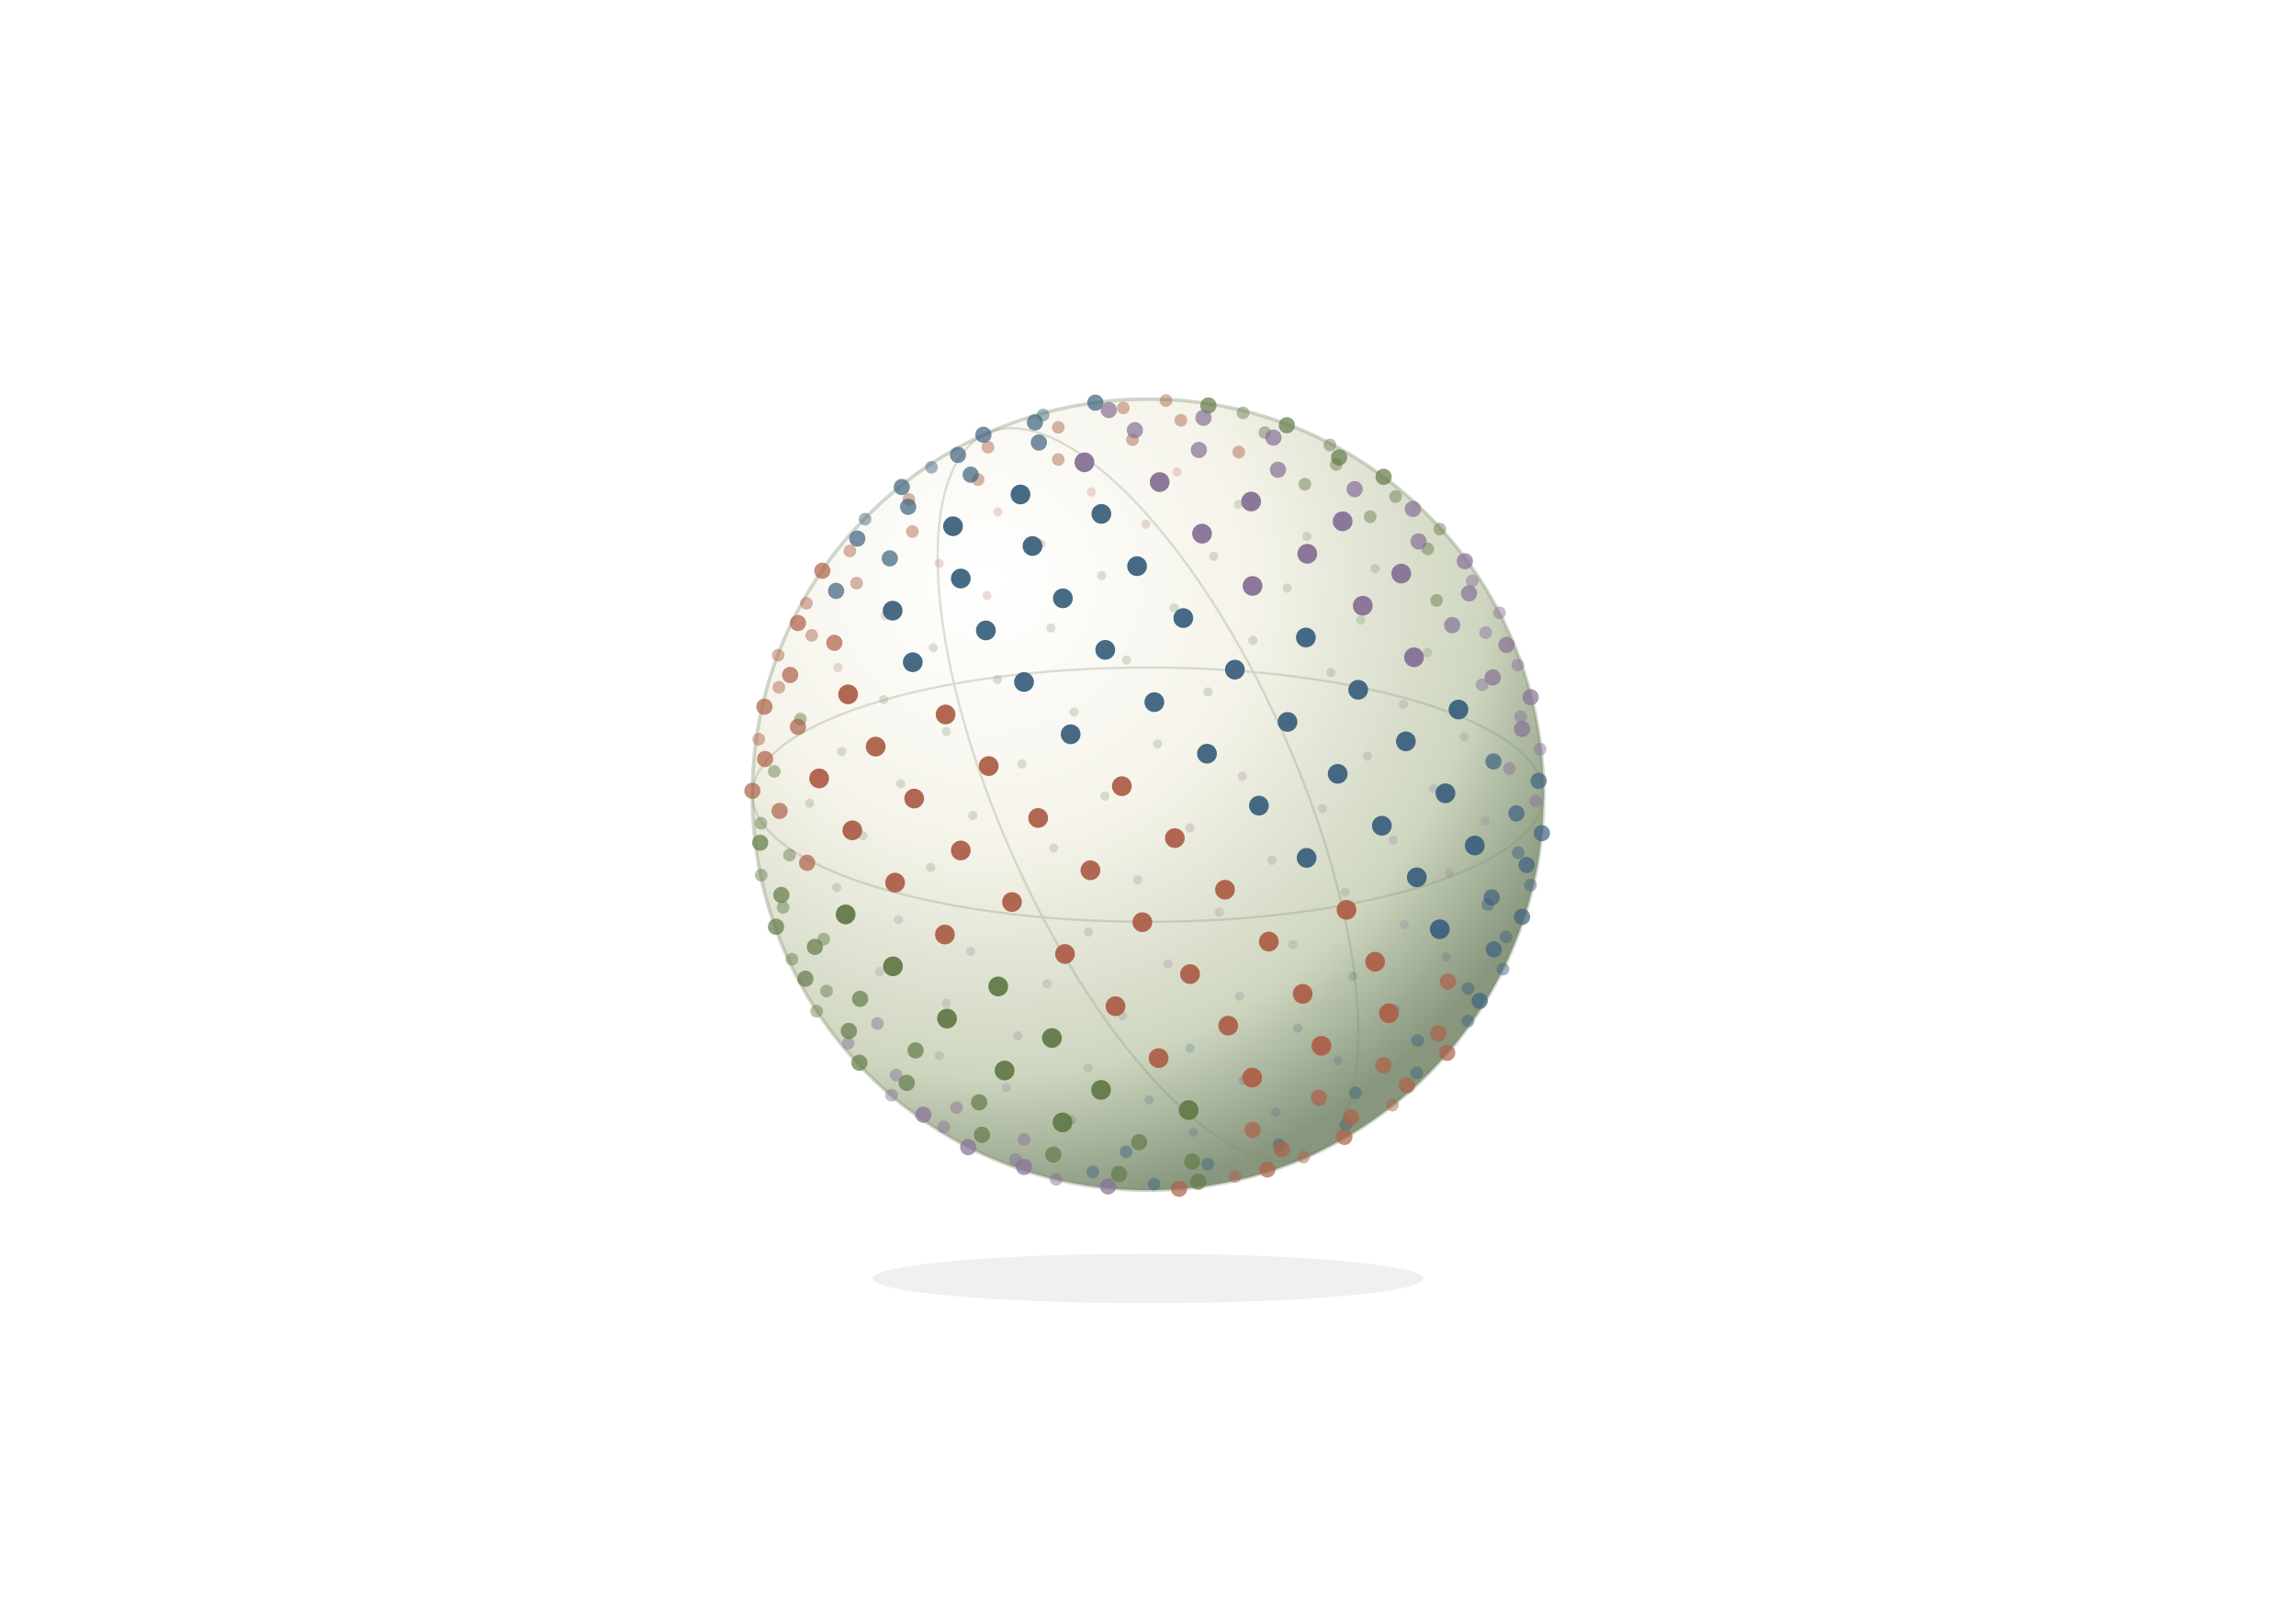
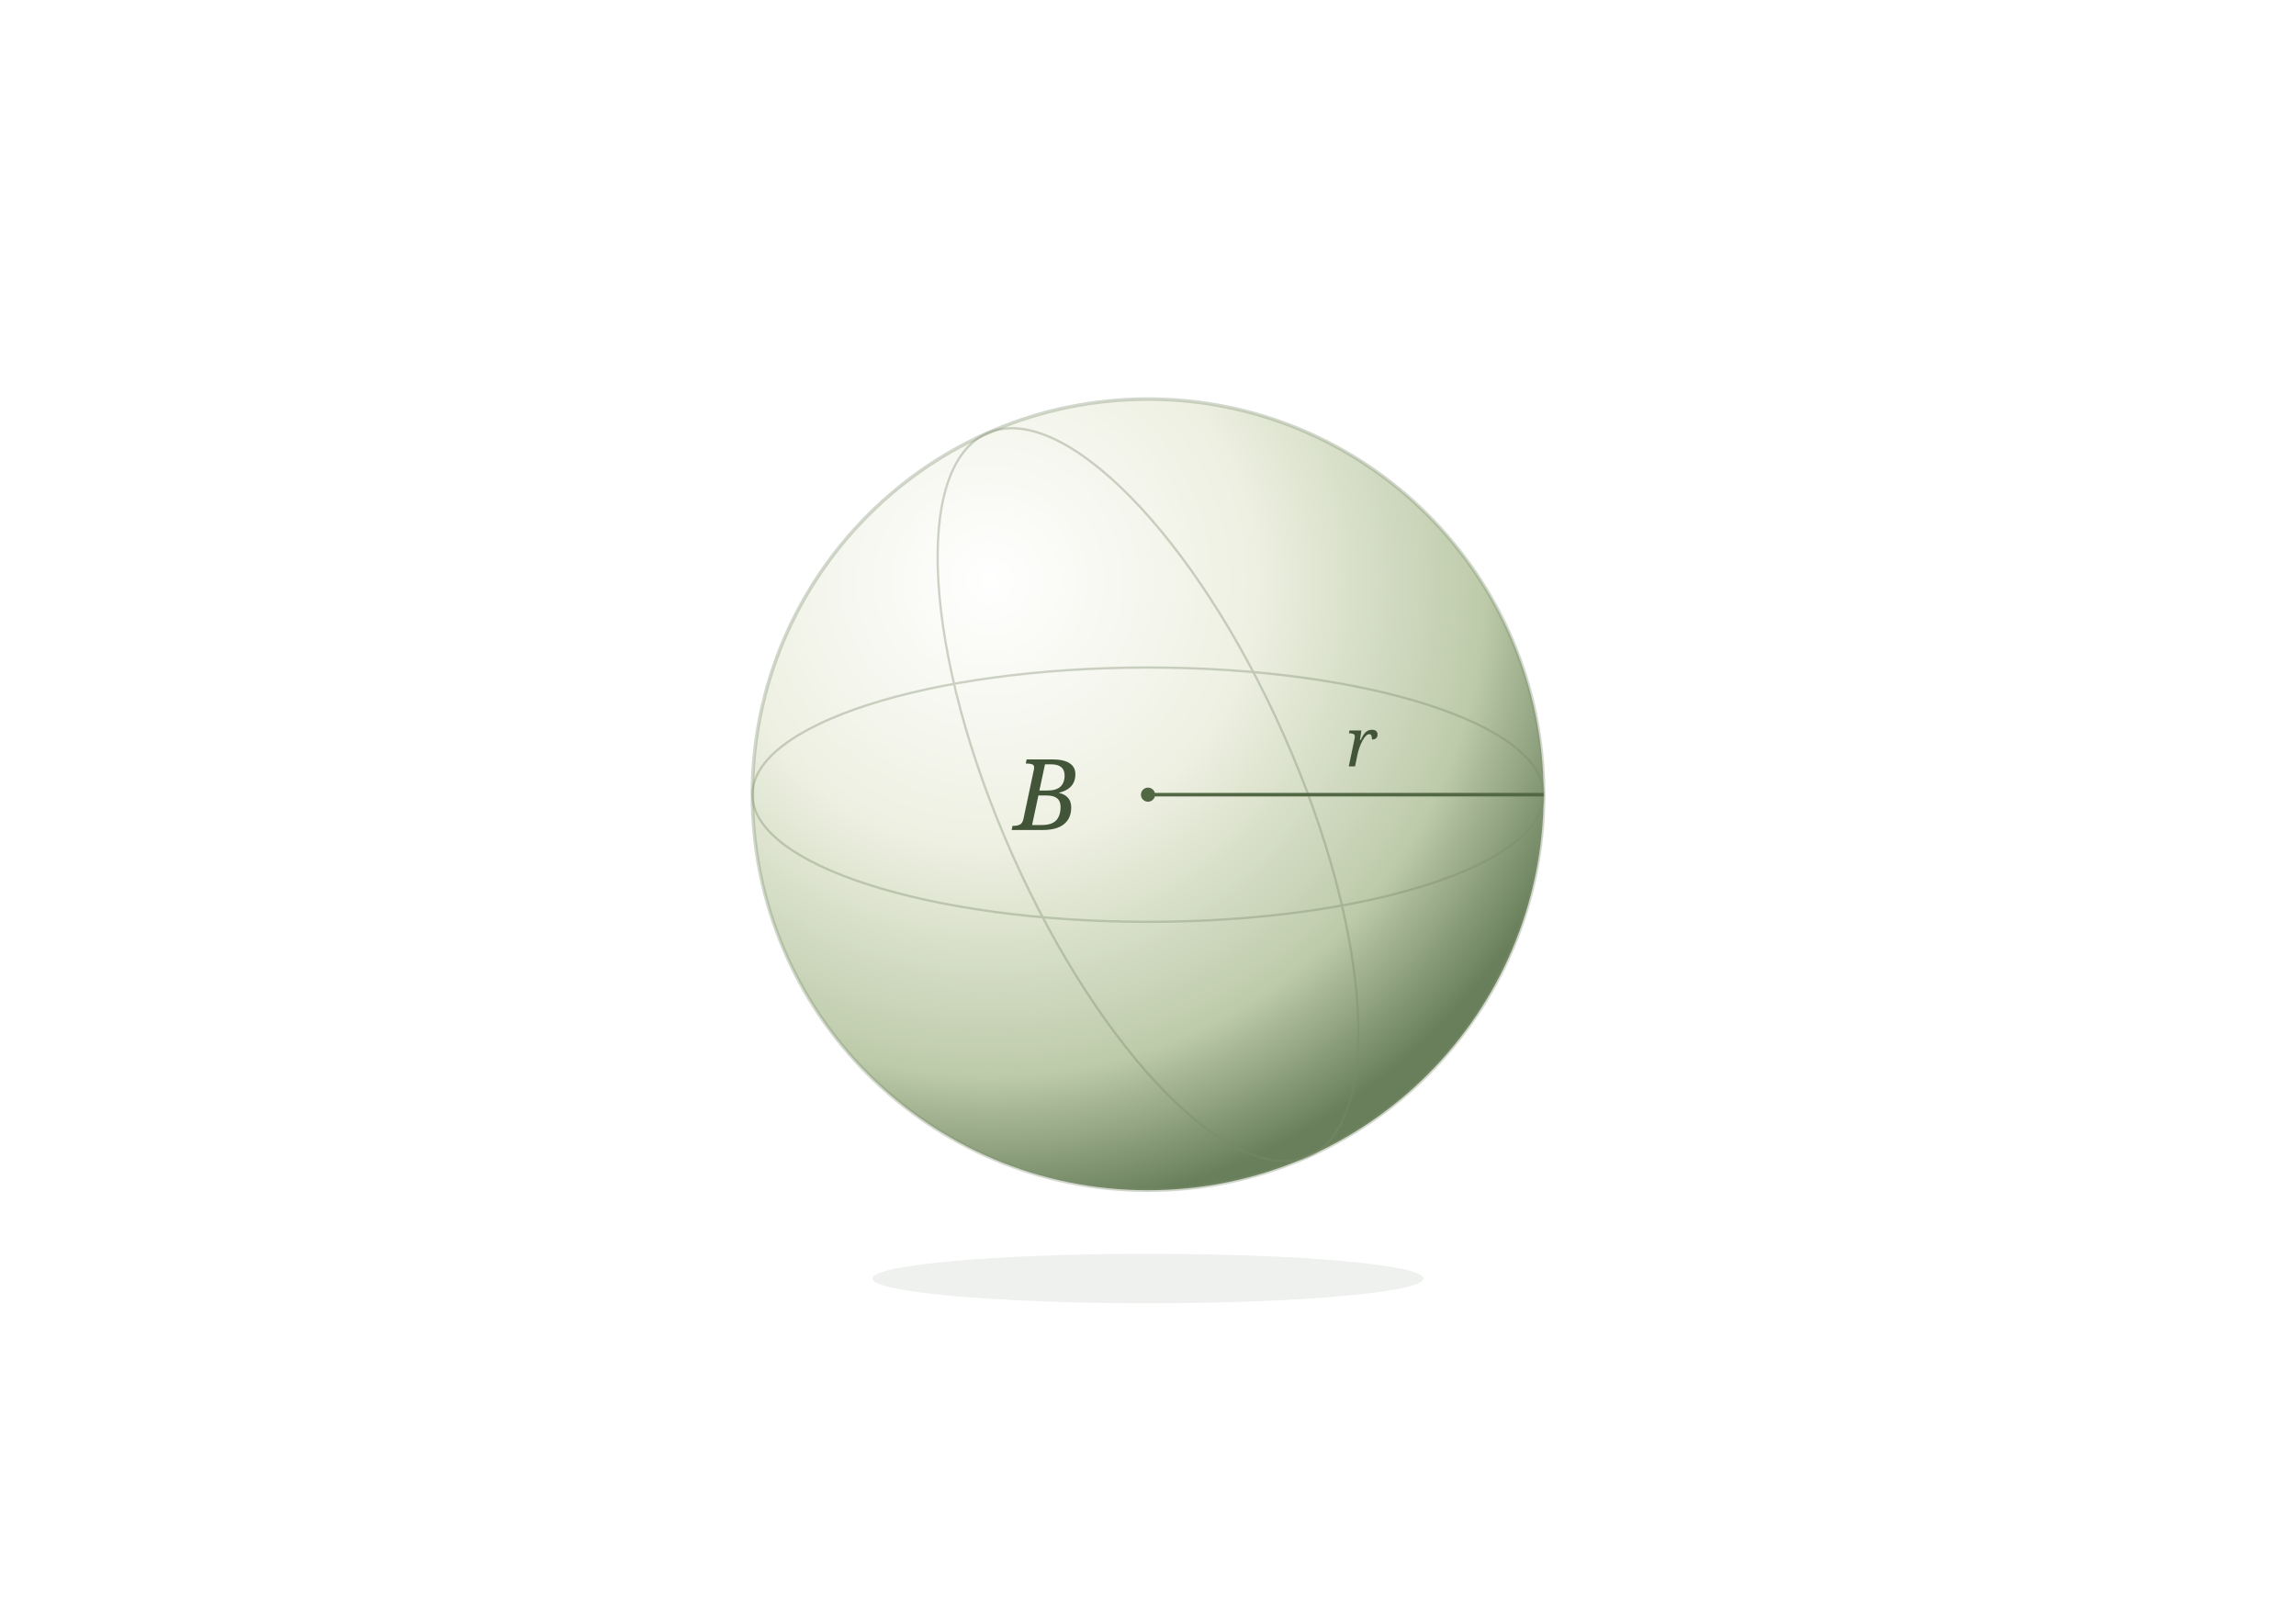
<svg xmlns="http://www.w3.org/2000/svg" width="650" height="455" viewBox="100 65 650 455">
  <defs>
    <radialGradient id="ball" cx="30%" cy="23%" r="80%">
      <stop stop-color="#ffffff" />
-       <stop offset=".42" stop-color="#f3f1e6" />
-       <stop offset=".78" stop-color="#c6cfb5" />
-       <stop offset="1" stop-color="#738568" />
+       <stop offset=".42" stop-color="#eef0e2" />
+       <stop offset=".78" stop-color="#bdcbaa" />
+       <stop offset="1" stop-color="#697f5b" />
    </radialGradient>
  </defs>
  <ellipse cx="425" cy="427" rx="78" ry="7" fill="#536142" opacity=".09" />
-   <circle cx="425" cy="290" r="112" fill="url(#ball)" fill-opacity=".86" stroke="#7f9170" stroke-opacity=".35" />
-   <g fill="none" stroke="#7a896d" stroke-width=".65" opacity=".26">
+   <circle cx="425" cy="290" r="112" fill="url(#ball)" stroke="#7f9170" stroke-opacity=".35" />
+   <g fill="none" stroke="#7a896d" stroke-width=".65" opacity=".36">
    <ellipse cx="425" cy="290" rx="112" ry="36" />
    <ellipse cx="425" cy="290" rx="42" ry="112" transform="rotate(-24 425 290)" />
  </g>
-   <g fill="#3e637f" opacity="0.23">
-     <circle cx="437.8" cy="385.6" r="1.3" />
-     <circle cx="403.4" cy="382.1" r="1.3" />
-     <circle cx="461.1" cy="379.9" r="1.3" />
-     <circle cx="425.3" cy="376.4" r="1.3" />
-     <circle cx="451.9" cy="370.9" r="1.3" />
-     <circle cx="478.8" cy="365.3" r="1.3" />
-     <circle cx="436.9" cy="361.8" r="1.3" />
-     <circle cx="467.4" cy="356.1" r="1.3" />
-     <circle cx="495.1" cy="350.6" r="1.3" />
-     <circle cx="483.0" cy="341.4" r="1.3" />
-     <circle cx="509.4" cy="335.9" r="1.3" />
-   </g>
-   <g fill="#ad6149" opacity="0.23">
-     <circle cx="337.2" cy="254.0" r="1.3" />
-     <circle cx="350.6" cy="239.3" r="1.3" />
-     <circle cx="379.4" cy="233.6" r="1.3" />
-     <circle cx="365.9" cy="224.5" r="1.3" />
-     <circle cx="394.7" cy="219.0" r="1.3" />
-     <circle cx="424.4" cy="213.4" r="1.3" />
-     <circle cx="382.5" cy="209.9" r="1.3" />
-     <circle cx="409.0" cy="204.3" r="1.3" />
-     <circle cx="433.2" cy="198.6" r="1.3" />
-   </g>
-   <g fill="#647b49" opacity="0.23">
-     <circle cx="336.9" cy="316.3" r="1.3" />
-     <circle cx="363.5" cy="310.6" r="1.3" />
-     <circle cx="344.3" cy="301.6" r="1.3" />
-     <circle cx="375.4" cy="295.9" r="1.3" />
-     <circle cx="329.2" cy="292.4" r="1.3" />
-     <circle cx="412.8" cy="290.4" r="1.3" />
-     <circle cx="355.0" cy="286.9" r="1.3" />
-     <circle cx="389.3" cy="281.3" r="1.3" />
-     <circle cx="338.3" cy="277.8" r="1.3" />
-     <circle cx="427.7" cy="275.6" r="1.3" />
-     <circle cx="367.9" cy="272.1" r="1.3" />
-     <circle cx="465.3" cy="270.1" r="1.3" />
-     <circle cx="404.1" cy="266.6" r="1.3" />
-     <circle cx="350.2" cy="263.1" r="1.3" />
-     <circle cx="442.0" cy="260.9" r="1.3" />
-     <circle cx="382.4" cy="257.4" r="1.3" />
-     <circle cx="476.8" cy="255.4" r="1.3" />
-     <circle cx="418.9" cy="251.9" r="1.3" />
-     <circle cx="504.1" cy="249.8" r="1.3" />
-     <circle cx="364.2" cy="248.4" r="1.3" />
-     <circle cx="454.7" cy="246.3" r="1.3" />
-     <circle cx="397.5" cy="242.8" r="1.3" />
-     <circle cx="485.2" cy="240.6" r="1.3" />
-     <circle cx="432.4" cy="237.1" r="1.3" />
-     <circle cx="464.4" cy="231.5" r="1.3" />
-     <circle cx="411.9" cy="228.0" r="1.3" />
-     <circle cx="489.3" cy="226.0" r="1.3" />
-     <circle cx="443.6" cy="222.5" r="1.3" />
-     <circle cx="470.0" cy="216.9" r="1.3" />
-     <circle cx="450.6" cy="207.8" r="1.3" />
-   </g>
-   <g fill="#877197" opacity="0.23">
-     <circle cx="384.9" cy="372.9" r="1.3" />
-     <circle cx="408.0" cy="367.4" r="1.3" />
-     <circle cx="365.9" cy="363.9" r="1.3" />
-     <circle cx="388.1" cy="358.3" r="1.3" />
-     <circle cx="417.8" cy="352.6" r="1.3" />
-     <circle cx="367.9" cy="349.1" r="1.3" />
-     <circle cx="450.9" cy="347.1" r="1.3" />
-     <circle cx="396.5" cy="343.6" r="1.3" />
-     <circle cx="349.0" cy="340.1" r="1.3" />
-     <circle cx="430.7" cy="337.9" r="1.3" />
-     <circle cx="374.8" cy="334.4" r="1.3" />
-     <circle cx="466.0" cy="332.4" r="1.3" />
-     <circle cx="408.2" cy="328.9" r="1.3" />
-     <circle cx="497.6" cy="326.8" r="1.3" />
-     <circle cx="354.4" cy="325.4" r="1.3" />
-     <circle cx="445.2" cy="323.3" r="1.3" />
-     <circle cx="385.3" cy="319.8" r="1.3" />
-     <circle cx="480.8" cy="317.6" r="1.3" />
-     <circle cx="422.1" cy="314.1" r="1.3" />
-     <circle cx="510.3" cy="312.1" r="1.3" />
-     <circle cx="460.1" cy="308.6" r="1.3" />
-     <circle cx="398.3" cy="305.1" r="1.3" />
-     <circle cx="494.4" cy="302.9" r="1.3" />
-     <circle cx="436.9" cy="299.4" r="1.3" />
-     <circle cx="520.4" cy="297.4" r="1.3" />
-     <circle cx="474.4" cy="293.9" r="1.3" />
-     <circle cx="505.9" cy="288.3" r="1.3" />
-     <circle cx="451.7" cy="284.8" r="1.3" />
-     <circle cx="487.1" cy="279.1" r="1.3" />
-     <circle cx="514.5" cy="273.6" r="1.3" />
-     <circle cx="497.3" cy="264.4" r="1.3" />
-   </g>
-   <g fill="#3e637f" opacity="0.47">
-     <circle cx="426.7" cy="400.3" r="1.8" />
-     <circle cx="409.4" cy="396.8" r="1.8" />
-     <circle cx="441.9" cy="394.6" r="1.8" />
-     <circle cx="418.8" cy="391.1" r="1.8" />
-     <circle cx="462.1" cy="389.1" r="1.8" />
-     <circle cx="481.0" cy="383.4" r="1.8" />
-     <circle cx="483.7" cy="374.4" r="1.8" />
-     <circle cx="501.1" cy="368.8" r="1.8" />
-     <circle cx="501.3" cy="359.6" r="1.8" />
-     <circle cx="515.6" cy="354.1" r="1.8" />
-     <circle cx="515.6" cy="344.9" r="1.8" />
-     <circle cx="525.5" cy="339.4" r="1.8" />
-     <circle cx="526.3" cy="330.3" r="1.8" />
-     <circle cx="521.2" cy="321.1" r="1.8" />
-     <circle cx="533.3" cy="315.6" r="1.8" />
-     <circle cx="529.8" cy="306.4" r="1.8" />
-     <circle cx="344.9" cy="212.0" r="1.8" />
-     <circle cx="363.7" cy="197.3" r="1.8" />
-     <circle cx="395.3" cy="182.5" r="1.8" />
-   </g>
-   <g fill="#ad6149" opacity="0.47">
-     <circle cx="449.6" cy="398.1" r="1.8" />
-     <circle cx="469.0" cy="392.6" r="1.8" />
-     <circle cx="494.2" cy="377.9" r="1.8" />
-     <circle cx="314.8" cy="274.3" r="1.8" />
-     <circle cx="320.5" cy="259.6" r="1.8" />
-     <circle cx="320.3" cy="250.5" r="1.8" />
-     <circle cx="329.8" cy="244.9" r="1.8" />
-     <circle cx="328.3" cy="235.8" r="1.8" />
-     <circle cx="342.5" cy="230.1" r="1.8" />
-     <circle cx="340.6" cy="221.0" r="1.8" />
-     <circle cx="358.3" cy="215.5" r="1.8" />
-     <circle cx="357.3" cy="206.4" r="1.8" />
-     <circle cx="376.9" cy="200.8" r="1.8" />
-     <circle cx="399.6" cy="195.1" r="1.8" />
-     <circle cx="450.7" cy="193.0" r="1.8" />
-     <circle cx="379.7" cy="191.6" r="1.8" />
-     <circle cx="420.6" cy="189.5" r="1.8" />
-     <circle cx="399.6" cy="186.0" r="1.8" />
-     <circle cx="434.3" cy="184.0" r="1.8" />
-     <circle cx="418.0" cy="180.5" r="1.8" />
-     <circle cx="430.1" cy="178.4" r="1.8" />
-   </g>
-   <g fill="#647b49" opacity="0.47">
-     <circle cx="331.2" cy="351.3" r="1.8" />
-     <circle cx="334.0" cy="345.6" r="1.8" />
-     <circle cx="324.2" cy="336.6" r="1.8" />
-     <circle cx="333.2" cy="330.9" r="1.8" />
-     <circle cx="321.7" cy="321.9" r="1.8" />
-     <circle cx="315.5" cy="312.8" r="1.8" />
-     <circle cx="323.5" cy="307.1" r="1.8" />
-     <circle cx="315.4" cy="298.1" r="1.8" />
-     <circle cx="319.2" cy="283.4" r="1.8" />
-     <circle cx="326.6" cy="268.6" r="1.8" />
-     <circle cx="506.7" cy="235.0" r="1.8" />
-     <circle cx="504.2" cy="220.4" r="1.8" />
-     <circle cx="507.6" cy="214.8" r="1.8" />
-     <circle cx="487.9" cy="211.3" r="1.8" />
-     <circle cx="495.1" cy="205.6" r="1.8" />
-     <circle cx="469.4" cy="202.1" r="1.8" />
-     <circle cx="478.3" cy="196.5" r="1.8" />
-     <circle cx="476.5" cy="191.0" r="1.8" />
-     <circle cx="458.1" cy="187.5" r="1.8" />
-     <circle cx="451.9" cy="181.9" r="1.8" />
-   </g>
-   <g fill="#877197" opacity="0.47">
-     <circle cx="399.0" cy="398.9" r="1.8" />
-     <circle cx="387.5" cy="393.3" r="1.8" />
-     <circle cx="389.9" cy="387.6" r="1.8" />
-     <circle cx="367.2" cy="384.1" r="1.8" />
-     <circle cx="370.8" cy="378.6" r="1.8" />
-     <circle cx="352.4" cy="375.1" r="1.8" />
-     <circle cx="353.7" cy="369.4" r="1.8" />
-     <circle cx="340.1" cy="360.4" r="1.8" />
-     <circle cx="348.4" cy="354.8" r="1.8" />
-     <circle cx="534.8" cy="291.8" r="1.8" />
-     <circle cx="527.3" cy="282.6" r="1.8" />
-     <circle cx="536.0" cy="277.1" r="1.8" />
-     <circle cx="530.5" cy="267.9" r="1.8" />
-     <circle cx="519.6" cy="258.9" r="1.8" />
-     <circle cx="529.7" cy="253.3" r="1.8" />
-     <circle cx="520.6" cy="244.1" r="1.8" />
-     <circle cx="524.5" cy="238.5" r="1.8" />
-     <circle cx="516.8" cy="229.5" r="1.8" />
-   </g>
-   <g fill="#3e637f" opacity="0.71">
-     <circle cx="518.9" cy="348.4" r="2.3" />
-     <circle cx="522.9" cy="333.8" r="2.3" />
-     <circle cx="530.9" cy="324.6" r="2.3" />
-     <circle cx="522.3" cy="319.1" r="2.3" />
-     <circle cx="532.2" cy="309.9" r="2.3" />
-     <circle cx="536.5" cy="300.9" r="2.3" />
-     <circle cx="529.3" cy="295.3" r="2.3" />
-     <circle cx="535.6" cy="286.1" r="2.3" />
-     <circle cx="522.8" cy="280.6" r="2.3" />
-     <circle cx="336.7" cy="232.3" r="2.3" />
-     <circle cx="351.9" cy="223.1" r="2.3" />
-     <circle cx="342.7" cy="217.5" r="2.3" />
-     <circle cx="357.1" cy="208.5" r="2.3" />
-     <circle cx="355.3" cy="202.9" r="2.3" />
-     <circle cx="374.8" cy="199.4" r="2.3" />
-     <circle cx="371.2" cy="193.8" r="2.3" />
-     <circle cx="394.1" cy="190.3" r="2.3" />
-     <circle cx="378.4" cy="188.1" r="2.3" />
-     <circle cx="393.0" cy="184.6" r="2.3" />
-     <circle cx="410.1" cy="179.0" r="2.3" />
-   </g>
-   <g fill="#ad6149" opacity="0.71">
-     <circle cx="433.8" cy="401.6" r="2.3" />
-     <circle cx="458.8" cy="396.1" r="2.3" />
-     <circle cx="462.9" cy="390.4" r="2.3" />
-     <circle cx="480.6" cy="386.9" r="2.3" />
-     <circle cx="454.6" cy="384.9" r="2.3" />
-     <circle cx="482.4" cy="381.4" r="2.3" />
-     <circle cx="473.4" cy="375.8" r="2.3" />
-     <circle cx="498.3" cy="372.3" r="2.3" />
-     <circle cx="491.6" cy="366.6" r="2.3" />
-     <circle cx="509.7" cy="363.1" r="2.3" />
-     <circle cx="507.2" cy="357.6" r="2.3" />
-     <circle cx="509.9" cy="342.9" r="2.3" />
-     <circle cx="328.5" cy="309.3" r="2.3" />
-     <circle cx="320.7" cy="294.6" r="2.3" />
-     <circle cx="313.0" cy="288.9" r="2.3" />
-     <circle cx="316.6" cy="279.9" r="2.3" />
-     <circle cx="325.9" cy="270.8" r="2.3" />
-     <circle cx="316.4" cy="265.1" r="2.3" />
-     <circle cx="323.7" cy="256.1" r="2.3" />
-     <circle cx="336.2" cy="247.0" r="2.3" />
-     <circle cx="325.9" cy="241.4" r="2.3" />
-     <circle cx="332.8" cy="226.6" r="2.3" />
-   </g>
-   <g fill="#647b49" opacity="0.71">
-     <circle cx="439.2" cy="399.6" r="2.3" />
-     <circle cx="416.8" cy="397.4" r="2.3" />
-     <circle cx="437.5" cy="393.9" r="2.3" />
-     <circle cx="398.2" cy="391.9" r="2.3" />
-     <circle cx="422.5" cy="388.4" r="2.3" />
-     <circle cx="378.0" cy="386.3" r="2.3" />
-     <circle cx="377.2" cy="377.1" r="2.3" />
-     <circle cx="356.7" cy="371.6" r="2.3" />
-     <circle cx="343.3" cy="365.9" r="2.3" />
-     <circle cx="359.2" cy="362.4" r="2.3" />
-     <circle cx="340.3" cy="356.9" r="2.3" />
-     <circle cx="343.5" cy="347.8" r="2.3" />
-     <circle cx="328.0" cy="342.1" r="2.3" />
-     <circle cx="330.7" cy="333.1" r="2.3" />
-     <circle cx="319.7" cy="327.4" r="2.3" />
-     <circle cx="321.2" cy="318.4" r="2.3" />
-     <circle cx="315.2" cy="303.6" r="2.3" />
-     <circle cx="491.7" cy="200.0" r="2.3" />
-     <circle cx="479.1" cy="194.5" r="2.3" />
-     <circle cx="464.3" cy="185.4" r="2.3" />
-     <circle cx="442.1" cy="179.8" r="2.3" />
-   </g>
-   <g fill="#877197" opacity="0.71">
-     <circle cx="413.7" cy="400.9" r="2.3" />
-     <circle cx="389.9" cy="395.4" r="2.3" />
-     <circle cx="374.1" cy="389.8" r="2.3" />
-     <circle cx="361.4" cy="380.6" r="2.3" />
-     <circle cx="530.9" cy="271.4" r="2.3" />
-     <circle cx="533.3" cy="262.4" r="2.3" />
-     <circle cx="522.6" cy="256.8" r="2.3" />
-     <circle cx="526.5" cy="247.6" r="2.3" />
-     <circle cx="511.1" cy="242.0" r="2.3" />
-     <circle cx="515.9" cy="233.0" r="2.3" />
-     <circle cx="514.7" cy="223.9" r="2.3" />
-     <circle cx="501.6" cy="218.3" r="2.3" />
-     <circle cx="500.0" cy="209.1" r="2.3" />
-     <circle cx="483.5" cy="203.5" r="2.3" />
-     <circle cx="461.8" cy="198.0" r="2.3" />
-     <circle cx="439.4" cy="192.4" r="2.3" />
-     <circle cx="460.5" cy="188.9" r="2.3" />
-     <circle cx="421.3" cy="186.8" r="2.3" />
-     <circle cx="440.7" cy="183.3" r="2.3" />
-     <circle cx="413.9" cy="181.1" r="2.3" />
-   </g>
-   <g fill="#3e637f" opacity="0.95">
-     <circle cx="507.6" cy="328.1" r="2.8" />
-     <circle cx="501.1" cy="313.4" r="2.8" />
-     <circle cx="469.9" cy="307.9" r="2.8" />
-     <circle cx="517.5" cy="304.4" r="2.8" />
-     <circle cx="491.2" cy="298.8" r="2.8" />
-     <circle cx="456.4" cy="293.1" r="2.8" />
-     <circle cx="509.2" cy="289.6" r="2.8" />
-     <circle cx="478.7" cy="284.1" r="2.8" />
-     <circle cx="441.7" cy="278.4" r="2.8" />
-     <circle cx="498.0" cy="274.9" r="2.8" />
-     <circle cx="403.1" cy="272.9" r="2.8" />
-     <circle cx="464.5" cy="269.4" r="2.8" />
-     <circle cx="512.9" cy="265.9" r="2.8" />
-     <circle cx="426.8" cy="263.8" r="2.8" />
-     <circle cx="484.5" cy="260.3" r="2.8" />
-     <circle cx="389.9" cy="258.1" r="2.8" />
-     <circle cx="449.6" cy="254.6" r="2.8" />
-     <circle cx="358.4" cy="252.5" r="2.8" />
-     <circle cx="412.9" cy="249.0" r="2.8" />
-     <circle cx="469.7" cy="245.5" r="2.8" />
-     <circle cx="379.1" cy="243.5" r="2.8" />
-     <circle cx="435.0" cy="240.0" r="2.8" />
-     <circle cx="352.7" cy="237.9" r="2.8" />
-     <circle cx="400.9" cy="234.4" r="2.8" />
-     <circle cx="372.0" cy="228.8" r="2.8" />
-     <circle cx="421.9" cy="225.3" r="2.8" />
-     <circle cx="392.3" cy="219.6" r="2.8" />
-     <circle cx="369.8" cy="214.0" r="2.8" />
-     <circle cx="411.8" cy="210.5" r="2.8" />
-     <circle cx="388.9" cy="205.0" r="2.8" />
-   </g>
-   <g fill="#ad6149" opacity="0.95">
-     <circle cx="454.5" cy="370.1" r="2.8" />
-     <circle cx="428.0" cy="364.6" r="2.8" />
-     <circle cx="474.1" cy="361.1" r="2.8" />
-     <circle cx="447.7" cy="355.4" r="2.8" />
-     <circle cx="493.2" cy="351.9" r="2.8" />
-     <circle cx="415.8" cy="349.9" r="2.8" />
-     <circle cx="468.8" cy="346.4" r="2.8" />
-     <circle cx="436.9" cy="340.8" r="2.8" />
-     <circle cx="489.3" cy="337.3" r="2.8" />
-     <circle cx="401.5" cy="335.1" r="2.8" />
-     <circle cx="459.2" cy="331.6" r="2.8" />
-     <circle cx="367.5" cy="329.6" r="2.8" />
-     <circle cx="423.4" cy="326.1" r="2.8" />
-     <circle cx="481.2" cy="322.6" r="2.8" />
-     <circle cx="386.5" cy="320.4" r="2.8" />
-     <circle cx="446.8" cy="316.9" r="2.8" />
-     <circle cx="353.4" cy="314.9" r="2.8" />
-     <circle cx="408.7" cy="311.4" r="2.8" />
-     <circle cx="372.0" cy="305.8" r="2.8" />
-     <circle cx="432.6" cy="302.3" r="2.8" />
-     <circle cx="341.3" cy="300.1" r="2.8" />
-     <circle cx="393.9" cy="296.6" r="2.8" />
-     <circle cx="358.8" cy="291.1" r="2.8" />
-     <circle cx="417.6" cy="287.6" r="2.8" />
-     <circle cx="331.9" cy="285.4" r="2.8" />
-     <circle cx="379.9" cy="281.9" r="2.8" />
-     <circle cx="347.9" cy="276.4" r="2.8" />
-     <circle cx="367.7" cy="267.3" r="2.8" />
-     <circle cx="340.1" cy="261.6" r="2.8" />
-   </g>
-   <g fill="#647b49" opacity="0.95">
-     <circle cx="400.8" cy="382.8" r="2.8" />
-     <circle cx="436.5" cy="379.3" r="2.8" />
-     <circle cx="411.7" cy="373.6" r="2.8" />
-     <circle cx="384.4" cy="368.1" r="2.8" />
-     <circle cx="397.8" cy="358.9" r="2.8" />
-     <circle cx="368.1" cy="353.4" r="2.8" />
-     <circle cx="382.6" cy="344.3" r="2.8" />
-     <circle cx="352.8" cy="338.6" r="2.8" />
-     <circle cx="339.4" cy="323.9" r="2.8" />
-   </g>
-   <g fill="#877197" opacity="0.95">
-     <circle cx="500.3" cy="251.1" r="2.8" />
-     <circle cx="485.8" cy="236.5" r="2.8" />
-     <circle cx="454.6" cy="230.9" r="2.8" />
-     <circle cx="496.7" cy="227.4" r="2.8" />
-     <circle cx="470.1" cy="221.8" r="2.8" />
-     <circle cx="440.3" cy="216.1" r="2.8" />
-     <circle cx="480.1" cy="212.6" r="2.8" />
-     <circle cx="454.2" cy="207.0" r="2.8" />
-     <circle cx="428.3" cy="201.5" r="2.8" />
-     <circle cx="407.0" cy="195.9" r="2.8" />
+   <path d="M425 290h112" stroke="#526744" stroke-width="1" />
+   <circle cx="425" cy="290" r="2" fill="#526744" />
+   <g fill="#425538" font-family="Georgia,serif" font-style="italic">
+     <text x="387" y="300" font-size="28">B</text>
+     <text x="481" y="282" font-size="19">r</text>
  </g>
</svg>
